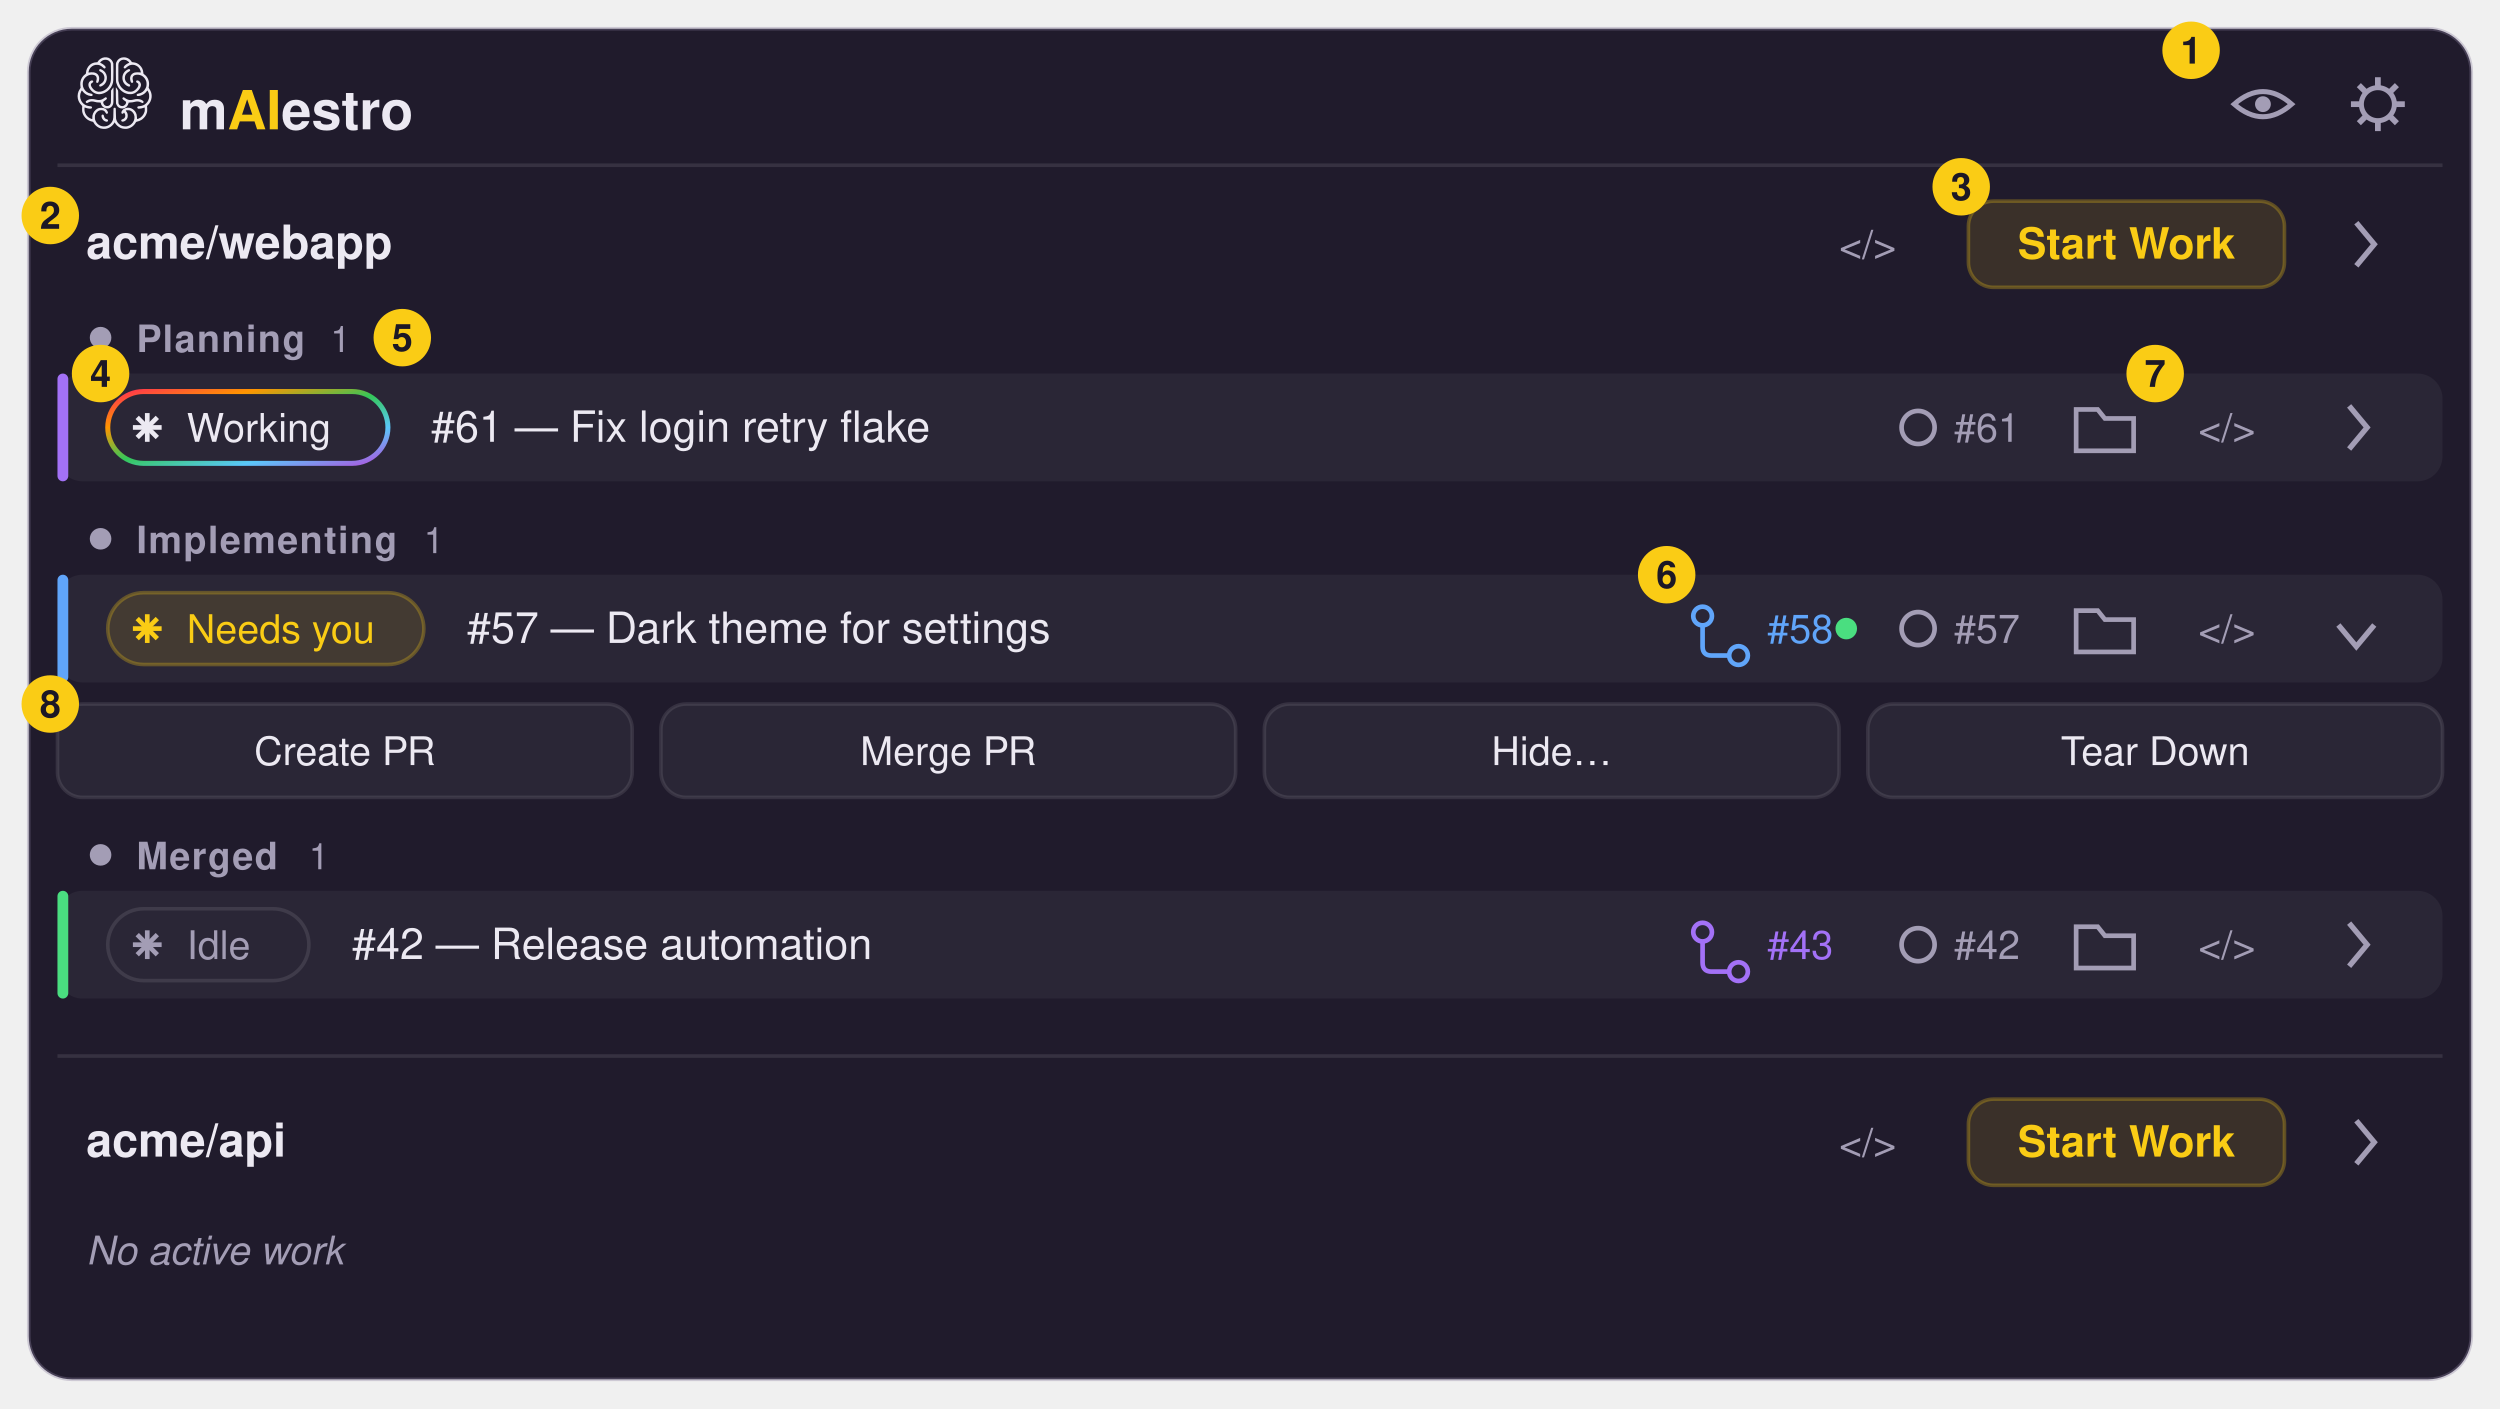
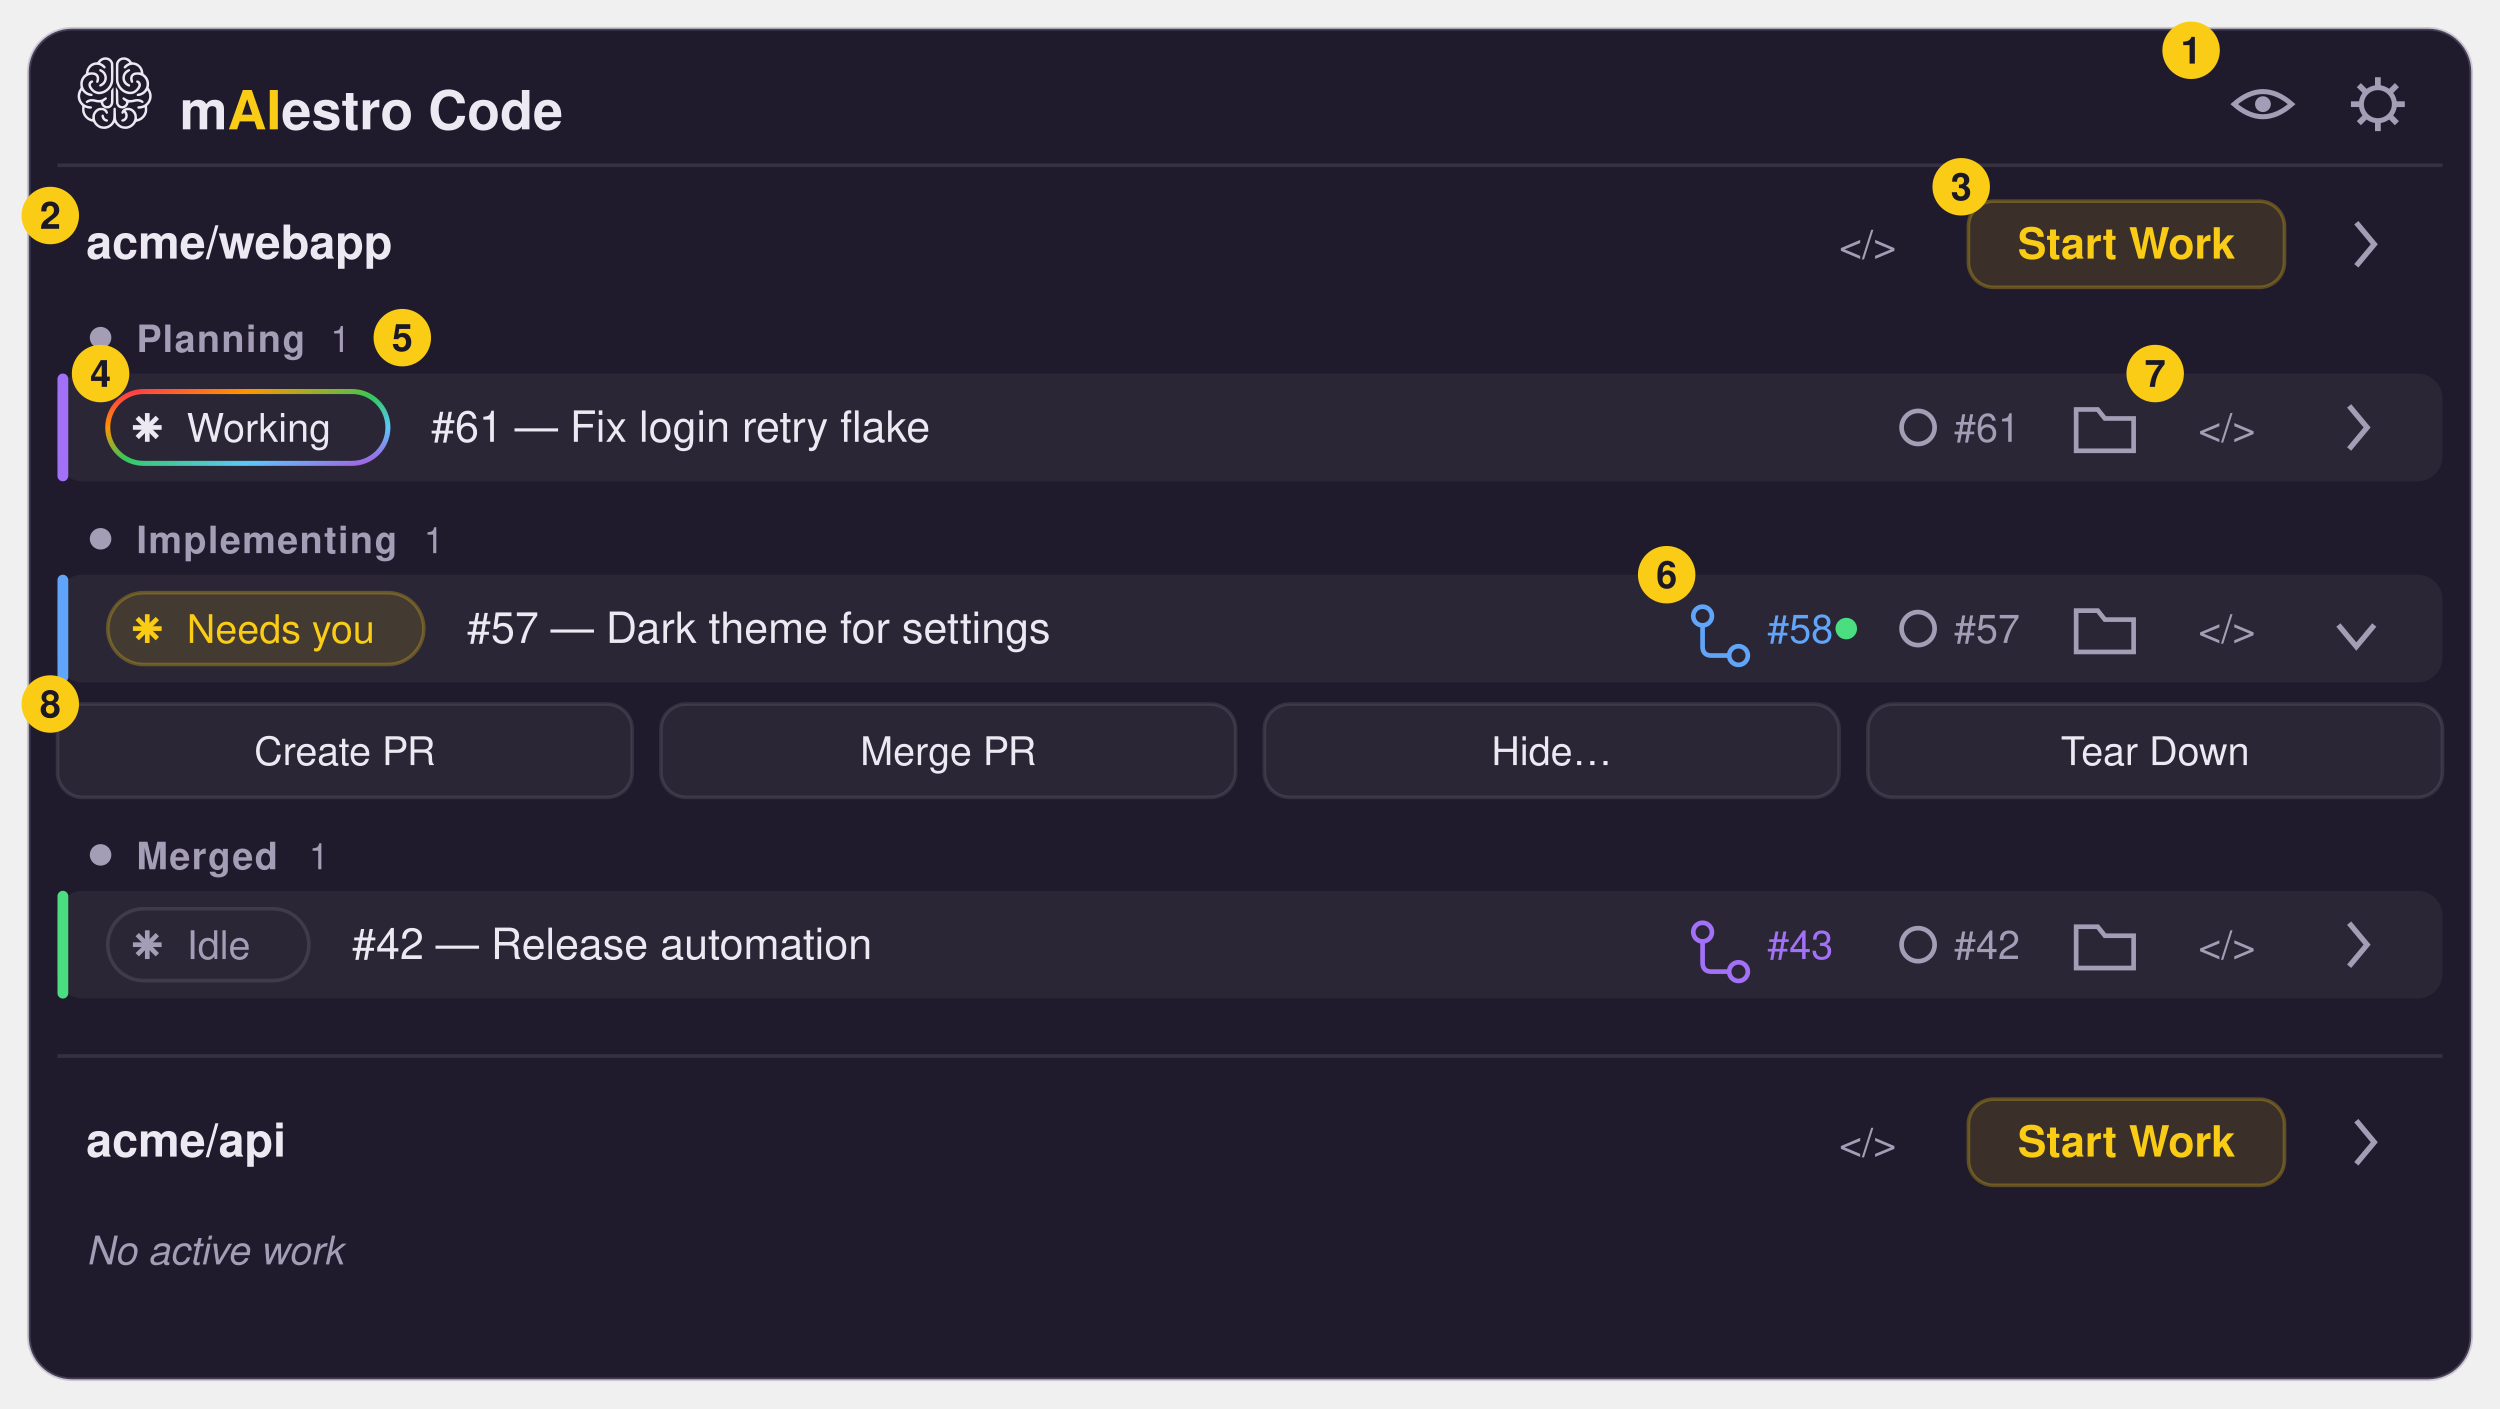
<svg xmlns="http://www.w3.org/2000/svg" viewBox="0 0 696 392" font-family="-apple-system, BlinkMacSystemFont, 'Segoe UI', Helvetica, Arial, sans-serif">
  <defs>
    <linearGradient id="rainbow" x1="0" y1="0" x2="1" y2="1">
      <stop offset="0" stop-color="#ff2d55" />
      <stop offset="0.25" stop-color="#ff9500" />
      <stop offset="0.5" stop-color="#34c759" />
      <stop offset="0.75" stop-color="#5ac8fa" />
      <stop offset="1" stop-color="#af52de" />
    </linearGradient>
  </defs>
  <rect x="8" y="8" width="680" height="376" rx="12" fill="#201b2c" stroke="#8c82a0" stroke-opacity="0.35" />
  <g transform="translate(17.07,11.07) scale(0.029)">
    <g transform="translate(0,1024) scale(0.1,-0.1)" fill="#ece9f2" stroke="none">
      <path d="M4120 8550 c-229 -23 -491 -192 -616 -397 l-41 -68 -109 -7 c-143     -10 -239 -32 -347 -78 -114 -49 -178 -88 -270 -166 -98 -82 -195 -211 -262     -349 -62 -127 -92 -235 -105 -379 -5 -56 -12 -109 -15 -118 -4 -9 -44 -44 -90     -77 -228 -166 -388 -433 -435 -726 -17 -105 -13 -323 9 -443 21 -120 21 -119     -63 -232 -180 -242 -255 -604 -191 -916 49 -235 155 -429 342 -627 81 -86 85     -91 79 -126 -14 -77 -18 -363 -7 -453 42 -357 300 -716 639 -891 118 -61 193     -87 325 -116 49 -11 90 -21 92 -23 2 -2 26 -43 54 -91 67 -116 122 -186 215     -275 126 -119 300 -222 461 -271 100 -31 326 -47 455 -32 338 38 665 260 854     577 l28 49 21 -40 c11 -22 45 -74 75 -115 152 -208 400 -383 622 -440 102 -26     296 -43 401 -36 170 13 369 85 533 194 143 94 297 265 370 409 30 61 53 78     116 88 133 22 316 95 447 180 128 83 301 261 373 385 69 118 101 189 136 305     23 78 27 113 32 260 3 103 0 210 -8 273 l-12 103 94 97 c207 214 319 453 350     748 29 275 -48 548 -227 810 -38 55 -64 103 -61 113 45 156 55 415 22 569 -50     237 -155 436 -312 589 -46 45 -110 100 -143 122 -33 23 -62 49 -65 58 -3 10     -10 68 -16 130 -24 261 -126 473 -319 663 -101 100 -208 174 -314 219 -102 42     -169 58 -327 79 l-134 17 -41 59 c-189 277 -471 421 -790 402 -290 -17 -523     -175 -646 -439 -66 -144 -64 -111 -62 -962 3 -768 9 -937 38 -1049 18 -69 82     -231 124 -315 62 -121 155 -246 270 -362 174 -174 368 -294 576 -357 162 -50     210 -57 370 -56 129 1 164 4 245 27 126 34 189 62 296 135 317 214 532 572     486 808 -38 191 -196 354 -343 354 -53 0 -59 -3 -88 -35 -59 -67 -36 -149 53     -191 69 -33 124 -87 132 -131 27 -143 -55 -321 -223 -486 -165 -162 -316 -235     -510 -244 -305 -15 -601 110 -834 353 -166 174 -259 343 -326 594 l-26 95 -4     725 c-5 846 -2 907 53 1019 64 130 195 235 338 270 117 29 294 8 404 -48 108     -55 252 -179 252 -218 0 -6 -30 -23 -67 -38 -183 -73 -393 -237 -453 -355 -19     -38 -21 -48 -11 -81 21 -71 96 -108 154 -77 12 6 59 46 104 88 198 187 404     270 633 257 124 -8 193 -26 316 -87 209 -103 359 -294 417 -531 21 -83 24     -124 12 -124 -5 0 -51 6 -101 14 -120 18 -394 10 -479 -14 -227 -63 -386 -222     -430 -432 -19 -86 -19 -154 0 -273 29 -195 83 -290 163 -290 55 0 85 13 106     46 24 36 22 82 -9 184 -66 217 -33 386 92 473 95 66 273 97 436 78 204 -25     358 -95 494 -225 94 -89 151 -167 208 -288 60 -127 77 -211 78 -383 1 -170     -14 -238 -83 -384 -142 -297 -381 -480 -688 -526 -105 -16 -153 -40 -172 -85     -25 -59 9 -134 69 -150 41 -11 178 1 256 23 125 36 268 102 370 170 85 58 217     188 271 268 26 38 51 69 54 69 23 0 94 -134 128 -240 37 -115 46 -182 45 -315     0 -106 -5 -148 -26 -228 -29 -109 -86 -230 -151 -321 -50 -70 -170 -188 -236     -233 -131 -89 -292 -145 -467 -163 -59 -6 -127 -14 -150 -16 -79 -9 -129 -80     -105 -145 6 -14 24 -40 42 -57 36 -37 69 -40 238 -21 110 12 162 24 316 74 60     19 111 33 113 31 3 -2 5 -80 5 -173 0 -155 -2 -175 -27 -253 -97 -305 -302     -535 -574 -644 -97 -39 -125 -43 -138 -23 -4 6 -11 89 -15 182 -8 198 -25 272     -94 405 -199 386 -614 573 -997 450 -135 -43 -219 -101 -307 -210 -62 -76 -93     -151 -94 -222 -1 -49 3 -61 25 -83 33 -34 94 -43 136 -22 16 9 40 36 54 61 26     50 35 55 56 29 99 -124 131 -289 81 -420 -27 -73 -104 -153 -171 -176 -26 -9     -68 -25 -94 -34 -69 -24 -103 -61 -103 -113 0 -34 6 -48 33 -74 101 -102 355     -4 492 189 70 98 97 179 102 310 8 178 -38 318 -148 455 -28 34 -47 66 -42 70     35 32 209 49 322 31 195 -31 380 -193 468 -413 94 -233 53 -524 -107 -758 -46     -66 -166 -185 -233 -230 -77 -51 -204 -106 -302 -130 -78 -19 -107 -22 -225     -17 -148 5 -248 29 -366 87 -130 63 -297 220 -374 350 -46 76 -97 210 -112     290 -5 30 -13 264 -17 520 -6 407 -9 469 -23 496 -45 83 -181 61 -208 -34 -6     -22 -10 -173 -10 -367 -1 -442 -11 -607 -44 -708 -54 -163 -130 -282 -254     -398 -173 -162 -371 -240 -609 -240 -352 0 -649 194 -803 525 -63 133 -73 188     -68 366 4 126 9 167 27 220 72 209 252 384 447 435 69 18 191 20 266 4 125     -27 200 -86 271 -213 55 -96 85 -126 131 -126 37 0 90 30 107 61 47 88 -81     318 -233 418 -98 65 -197 92 -356 98 -254 11 -402 -39 -579 -194 -225 -196     -350 -490 -329 -777 8 -121 6 -123 -102 -84 -414 145 -677 544 -648 982 3 55     8 102 11 104 2 3 44 -9 92 -26 252 -89 488 -116 572 -66 56 33 66 127 18 172     -25 24 -75 35 -237 52 -336 37 -611 221 -765 513 -149 282 -149 600 0 897 28     56 53 90 65 90 4 0 26 -28 50 -61 179 -256 482 -438 777 -468 120 -12 153 -4     183 44 24 39 25 75 5 115 -21 40 -61 59 -163 75 -308 50 -542 224 -683 505     -64 127 -91 250 -92 405 -1 247 76 452 231 617 200 212 485 317 753 278 229     -33 346 -142 357 -334 4 -66 -1 -100 -28 -210 -35 -138 -35 -166 -2 -206 14     -18 32 -24 74 -28 50 -4 58 -1 87 24 61 55 118 291 107 440 -22 298 -212 494     -526 544 -122 19 -337 12 -472 -16 -26 -5 -28 -3 -28 29 0 46 44 196 77 260     124 246 358 416 614 448 151 18 304 -3 424 -59 93 -44 170 -100 280 -202 86     -79 102 -90 134 -90 90 0 142 87 103 173 -42 92 -244 256 -420 339 -120 57     -120 50 -8 156 126 119 261 173 435 173 96 0 186 -23 267 -68 62 -34 152 -123     189 -187 56 -96 57 -111 62 -865 5 -750 0 -876 -42 -1043 -135 -532 -633 -929     -1137 -906 -187 9 -353 85 -506 232 -169 163 -273 370 -242 484 15 57 50 96     130 142 97 56 119 115 73 186 -46 71 -188 51 -296 -42 -127 -107 -178 -296     -131 -477 44 -171 205 -397 386 -541 331 -265 751 -295 1183 -86 316 153 560     411 702 745 70 166 91 264 105 480 16 267 17 1511 1 1588 -51 241 -243 465     -471 550 -113 42 -237 53 -402 37z" />
      <path d="M3693 7416 c-42 -19 -67 -68 -60 -118 7 -52 28 -73 117 -118 201     -101 321 -243 371 -438 36 -140 18 -316 -44 -439 -68 -133 -152 -215 -325     -314 -53 -31 -103 -67 -110 -80 -20 -37 -9 -107 22 -138 42 -41 109 -37 216     15 200 97 355 261 431 458 115 297 83 589 -91 847 -52 76 -187 201 -270 249     -135 79 -204 99 -257 76z" />
      <path d="M6435 7411 c-168 -60 -357 -217 -448 -372 -237 -403 -130 -926 242     -1179 82 -55 200 -110 250 -117 81 -11 131 34 131 116 0 51 -45 106 -99 121     -59 15 -159 86 -236 164 -117 120 -175 264 -175 441 0 255 132 457 390 594 44     23 89 54 100 68 41 52 16 143 -45 169 -43 18 -49 17 -110 -5z" />
      <path d="M4918 5561 c-43 -64 -92 -133 -110 -154 l-33 -39 -5 -586 c-6 -575     -6 -588 -28 -650 -54 -153 -146 -231 -294 -252 -211 -30 -396 116 -423 333 -9     72 3 93 82 137 135 76 259 184 269 235 12 67 -43 135 -111 135 -34 0 -51 -9     -160 -88 -186 -133 -310 -176 -505 -176 -109 1 -143 5 -270 37 -202 50 -288     61 -443 54 -153 -6 -216 -21 -345 -83 -122 -59 -202 -133 -202 -187 0 -48 47     -104 96 -113 27 -5 45 0 82 20 241 133 343 155 562 121 52 -8 147 -29 210 -46     100 -27 135 -32 270 -36 232 -6 215 1 235 -91 47 -210 192 -376 404 -460 60     -24 78 -26 206 -26 136 0 142 1 218 33 165 70 283 199 343 373 20 59 27 107     36 248 13 222 15 1316 3 1351 -10 24 -14 19 -87 -90z" />
      <path d="M5234 4924 c4 -445 10 -775 16 -802 6 -26 33 -93 61 -150 113 -228     302 -341 554 -330 170 8 323 80 435 206 60 66 123 189 146 282 9 36 20 70 25     75 6 6 87 13 182 16 154 5 187 10 313 42 326 84 493 72 713 -53 48 -28 98 -50     110 -50 29 0 88 35 101 60 16 30 11 80 -11 116 -25 41 -147 124 -226 154 -97     37 -229 60 -343 60 -141 -1 -227 -13 -400 -57 -129 -33 -158 -37 -270 -37 -99     0 -141 4 -203 22 -92 26 -191 74 -267 131 -30 22 -75 54 -99 72 -27 19 -60 34     -86 36 -36 5 -47 1 -78 -27 -51 -45 -58 -88 -22 -140 33 -48 132 -129 238     -194 43 -27 83 -58 89 -69 16 -31 3 -129 -26 -192 -33 -72 -108 -145 -193     -187 -61 -30 -76 -33 -153 -33 -99 0 -169 27 -239 90 -42 38 -94 120 -113 177     -7 21 -14 242 -18 608 -6 462 -10 583 -22 615 -8 22 -39 74 -69 115 -31 41     -73 103 -95 137 -21 35 -43 63 -48 63 -6 0 -7 -301 -2 -756z" />
      <path d="M3902 3035 c-95 -80 -37 -332 113 -493 89 -96 242 -171 347 -172 85     0 144 76 118 153 -16 52 -49 76 -114 87 -137 22 -236 132 -271 300 -8 39 -15     73 -15 75 0 3 -14 20 -31 40 -27 30 -37 35 -74 35 -32 0 -52 -7 -73 -25z" />
    </g>
  </g>
-   <text x="50" y="36" font-size="15" font-weight="700" fill="#ece9f2">m<tspan fill="#facc15">AI</tspan>estro</text>
+   <text x="50" y="36" font-size="15" font-weight="700" fill="#ece9f2">m<tspan fill="#facc15">AI</tspan>estro Code</text>
  <g stroke="#a39db5" fill="none" stroke-width="1.4">
    <path d="M622 29 q8 -7 16 0 q-8 7 -16 0 z" />
    <circle cx="630" cy="29" r="2.2" fill="#a39db5" stroke="none" />
  </g>
  <g stroke="#a39db5" fill="none" stroke-width="1.4">
    <circle cx="662" cy="29" r="4.6" />
    <g stroke-width="1.6">
      <line x1="662" y1="21.5" x2="662" y2="24" />
      <line x1="662" y1="34" x2="662" y2="36.5" />
      <line x1="654.5" y1="29" x2="657" y2="29" />
      <line x1="667" y1="29" x2="669.5" y2="29" />
      <line x1="656.7" y1="23.7" x2="658.5" y2="25.5" />
      <line x1="665.5" y1="32.5" x2="667.3" y2="34.3" />
      <line x1="667.3" y1="23.7" x2="665.5" y2="25.5" />
      <line x1="658.5" y1="32.5" x2="656.7" y2="34.3" />
    </g>
  </g>
  <line x1="16" y1="46" x2="680" y2="46" stroke="#ffffff" stroke-opacity="0.1" />
  <text x="24" y="72" font-size="13" font-weight="600" fill="#ece9f2">acme/webapp</text>
  <text x="512" y="72" font-size="11" fill="#a39db5">&lt;/&gt;</text>
  <rect x="548" y="56" width="88" height="24" rx="7" fill="#facc15" fill-opacity="0.12" stroke="#facc15" stroke-opacity="0.28" />
  <text x="592" y="72" font-size="12" font-weight="600" fill="#facc15" text-anchor="middle">Start Work</text>
  <path d="M656 62 l5 6 l-5 6" stroke="#a39db5" stroke-width="1.5" fill="none" />
  <circle cx="28" cy="94" r="3" fill="#a39db5" />
  <text x="38" y="98" font-size="10.5" font-weight="600" fill="#a39db5" letter-spacing="0.4">Planning</text>
  <text x="92" y="98" font-size="10" fill="#a39db5">1</text>
  <rect x="16" y="104" width="664" height="30" rx="7" fill="#ffffff" fill-opacity="0.05" />
  <rect x="16" y="104" width="3" height="30" rx="1.5" fill="#a371f7" />
  <rect x="30" y="109" width="78" height="20" rx="10" fill="none" stroke="url(#rainbow)" stroke-width="1.4" />
  <g stroke="#ece9f2" stroke-width="1.3">
    <line x1="41" y1="115" x2="41" y2="123" />
    <line x1="37" y1="119" x2="45" y2="119" />
    <line x1="38.2" y1="116.2" x2="43.8" y2="121.8" />
    <line x1="43.8" y1="116.2" x2="38.2" y2="121.8" />
  </g>
  <text x="52" y="123" font-size="11" fill="#ece9f2">Working</text>
  <text x="120" y="123" font-size="12" fill="#ece9f2">#61 — Fix login retry flake</text>
  <g fill="#a39db5" font-size="11">
    <circle cx="534" cy="119" r="4.6" fill="none" stroke="#a39db5" stroke-width="1.3" />
    <text x="544" y="123">#61</text>
    <path d="M578 114 h6 l2 2.5 h8 v9 h-16 z" fill="none" stroke="#a39db5" stroke-width="1.3" />
    <text x="612" y="123">&lt;/&gt;</text>
  </g>
  <path d="M654 113 l5 6 l-5 6" stroke="#a39db5" stroke-width="1.5" fill="none" />
  <circle cx="28" cy="150" r="3" fill="#a39db5" />
  <text x="38" y="154" font-size="10.5" font-weight="600" fill="#a39db5" letter-spacing="0.4">Implementing</text>
  <text x="118" y="154" font-size="10" fill="#a39db5">1</text>
  <rect x="16" y="160" width="664" height="30" rx="7" fill="#ffffff" fill-opacity="0.05" />
  <rect x="16" y="160" width="3" height="30" rx="1.5" fill="#60a5fa" />
  <rect x="30" y="165" width="88" height="20" rx="10" fill="#facc15" fill-opacity="0.12" stroke="#facc15" stroke-opacity="0.28" />
  <g stroke="#facc15" stroke-width="1.3">
    <line x1="41" y1="171" x2="41" y2="179" />
    <line x1="37" y1="175" x2="45" y2="175" />
    <line x1="38.2" y1="172.2" x2="43.8" y2="177.8" />
    <line x1="43.8" y1="172.2" x2="38.2" y2="177.8" />
  </g>
  <text x="52" y="179" font-size="11" fill="#facc15">Needs you</text>
  <text x="130" y="179" font-size="12" fill="#ece9f2">#57 — Dark theme for settings</text>
  <g stroke="#60a5fa" stroke-width="1.3" fill="none">
    <circle cx="474" cy="171.5" r="2.6" />
    <circle cx="484" cy="182.5" r="2.6" />
    <path d="M474 174 v6 q0 2.5 2.5 2.5 h4.5" />
  </g>
  <text x="492" y="179" font-size="11" fill="#60a5fa">#58</text>
  <circle cx="514" cy="175" r="3" fill="#4ade80" />
  <g fill="#a39db5" font-size="11">
    <circle cx="534" cy="175" r="4.6" fill="none" stroke="#a39db5" stroke-width="1.3" />
    <text x="544" y="179">#57</text>
    <path d="M578 170 h6 l2 2.5 h8 v9 h-16 z" fill="none" stroke="#a39db5" stroke-width="1.3" />
    <text x="612" y="179">&lt;/&gt;</text>
  </g>
  <path d="M653 172 l6 5 l-6 5" stroke="#a39db5" stroke-width="1.5" fill="none" transform="rotate(90 656 177)" />
  <g font-size="11" text-anchor="middle">
    <rect x="16" y="196" width="160" height="26" rx="7" fill="#ffffff" fill-opacity="0.05" stroke="#ffffff" stroke-opacity="0.1" />
    <text x="96" y="213" fill="#ece9f2">Create PR</text>
    <rect x="184" y="196" width="160" height="26" rx="7" fill="#ffffff" fill-opacity="0.05" stroke="#ffffff" stroke-opacity="0.1" />
    <text x="264" y="213" fill="#ece9f2">Merge PR</text>
    <rect x="352" y="196" width="160" height="26" rx="7" fill="#ffffff" fill-opacity="0.05" stroke="#ffffff" stroke-opacity="0.1" />
    <text x="432" y="213" fill="#ece9f2">Hide…</text>
    <rect x="520" y="196" width="160" height="26" rx="7" fill="#ffffff" fill-opacity="0.05" stroke="#ffffff" stroke-opacity="0.1" />
    <text x="600" y="213" fill="#ece9f2">Tear Down</text>
  </g>
  <circle cx="28" cy="238" r="3" fill="#a39db5" />
  <text x="38" y="242" font-size="10.5" font-weight="600" fill="#a39db5" letter-spacing="0.4">Merged</text>
  <text x="86" y="242" font-size="10" fill="#a39db5">1</text>
  <rect x="16" y="248" width="664" height="30" rx="7" fill="#ffffff" fill-opacity="0.05" />
  <rect x="16" y="248" width="3" height="30" rx="1.5" fill="#4ade80" />
  <rect x="30" y="253" width="56" height="20" rx="10" fill="none" stroke="#ffffff" stroke-opacity="0.1" />
  <g stroke="#a39db5" stroke-width="1.3">
    <line x1="41" y1="259" x2="41" y2="267" />
    <line x1="37" y1="263" x2="45" y2="263" />
    <line x1="38.2" y1="260.2" x2="43.8" y2="265.8" />
    <line x1="43.8" y1="260.2" x2="38.2" y2="265.8" />
  </g>
  <text x="52" y="267" font-size="11" fill="#a39db5">Idle</text>
  <text x="98" y="267" font-size="12" fill="#ece9f2">#42 — Release automation</text>
  <g stroke="#a371f7" stroke-width="1.3" fill="none">
    <circle cx="474" cy="259.5" r="2.6" />
    <circle cx="484" cy="270.5" r="2.6" />
    <path d="M474 262 v6 q0 2.5 2.5 2.5 h4.5" />
  </g>
  <text x="492" y="267" font-size="11" fill="#a371f7">#43</text>
  <g fill="#a39db5" font-size="11">
    <circle cx="534" cy="263" r="4.6" fill="none" stroke="#a39db5" stroke-width="1.3" />
    <text x="544" y="267">#42</text>
    <path d="M578 258 h6 l2 2.5 h8 v9 h-16 z" fill="none" stroke="#a39db5" stroke-width="1.3" />
    <text x="612" y="267">&lt;/&gt;</text>
  </g>
  <path d="M654 257 l5 6 l-5 6" stroke="#a39db5" stroke-width="1.5" fill="none" />
  <line x1="16" y1="294" x2="680" y2="294" stroke="#ffffff" stroke-opacity="0.1" />
  <text x="24" y="322" font-size="13" font-weight="600" fill="#ece9f2">acme/api</text>
  <text x="512" y="322" font-size="11" fill="#a39db5">&lt;/&gt;</text>
  <rect x="548" y="306" width="88" height="24" rx="7" fill="#facc15" fill-opacity="0.12" stroke="#facc15" stroke-opacity="0.28" />
  <text x="592" y="322" font-size="12" font-weight="600" fill="#facc15" text-anchor="middle">Start Work</text>
  <path d="M656 312 l5 6 l-5 6" stroke="#a39db5" stroke-width="1.5" fill="none" />
  <text x="24" y="352" font-size="11" font-style="italic" fill="#a39db5">No active work</text>
  <g font-size="10.5" font-weight="700" text-anchor="middle">
    <circle cx="610" cy="14" r="8" fill="#facc15" />
    <text x="610" y="17.7" fill="#1c1826">1</text>
    <circle cx="14" cy="60" r="8" fill="#facc15" />
    <text x="14" y="63.7" fill="#1c1826">2</text>
    <circle cx="546" cy="52" r="8" fill="#facc15" />
    <text x="546" y="55.7" fill="#1c1826">3</text>
    <circle cx="28" cy="104" r="8" fill="#facc15" />
    <text x="28" y="107.7" fill="#1c1826">4</text>
    <circle cx="112" cy="94" r="8" fill="#facc15" />
    <text x="112" y="97.7" fill="#1c1826">5</text>
    <circle cx="464" cy="160" r="8" fill="#facc15" />
    <text x="464" y="163.7" fill="#1c1826">6</text>
    <circle cx="600" cy="104" r="8" fill="#facc15" />
    <text x="600" y="107.7" fill="#1c1826">7</text>
    <circle cx="14" cy="196" r="8" fill="#facc15" />
    <text x="14" y="199.7" fill="#1c1826">8</text>
  </g>
</svg>
